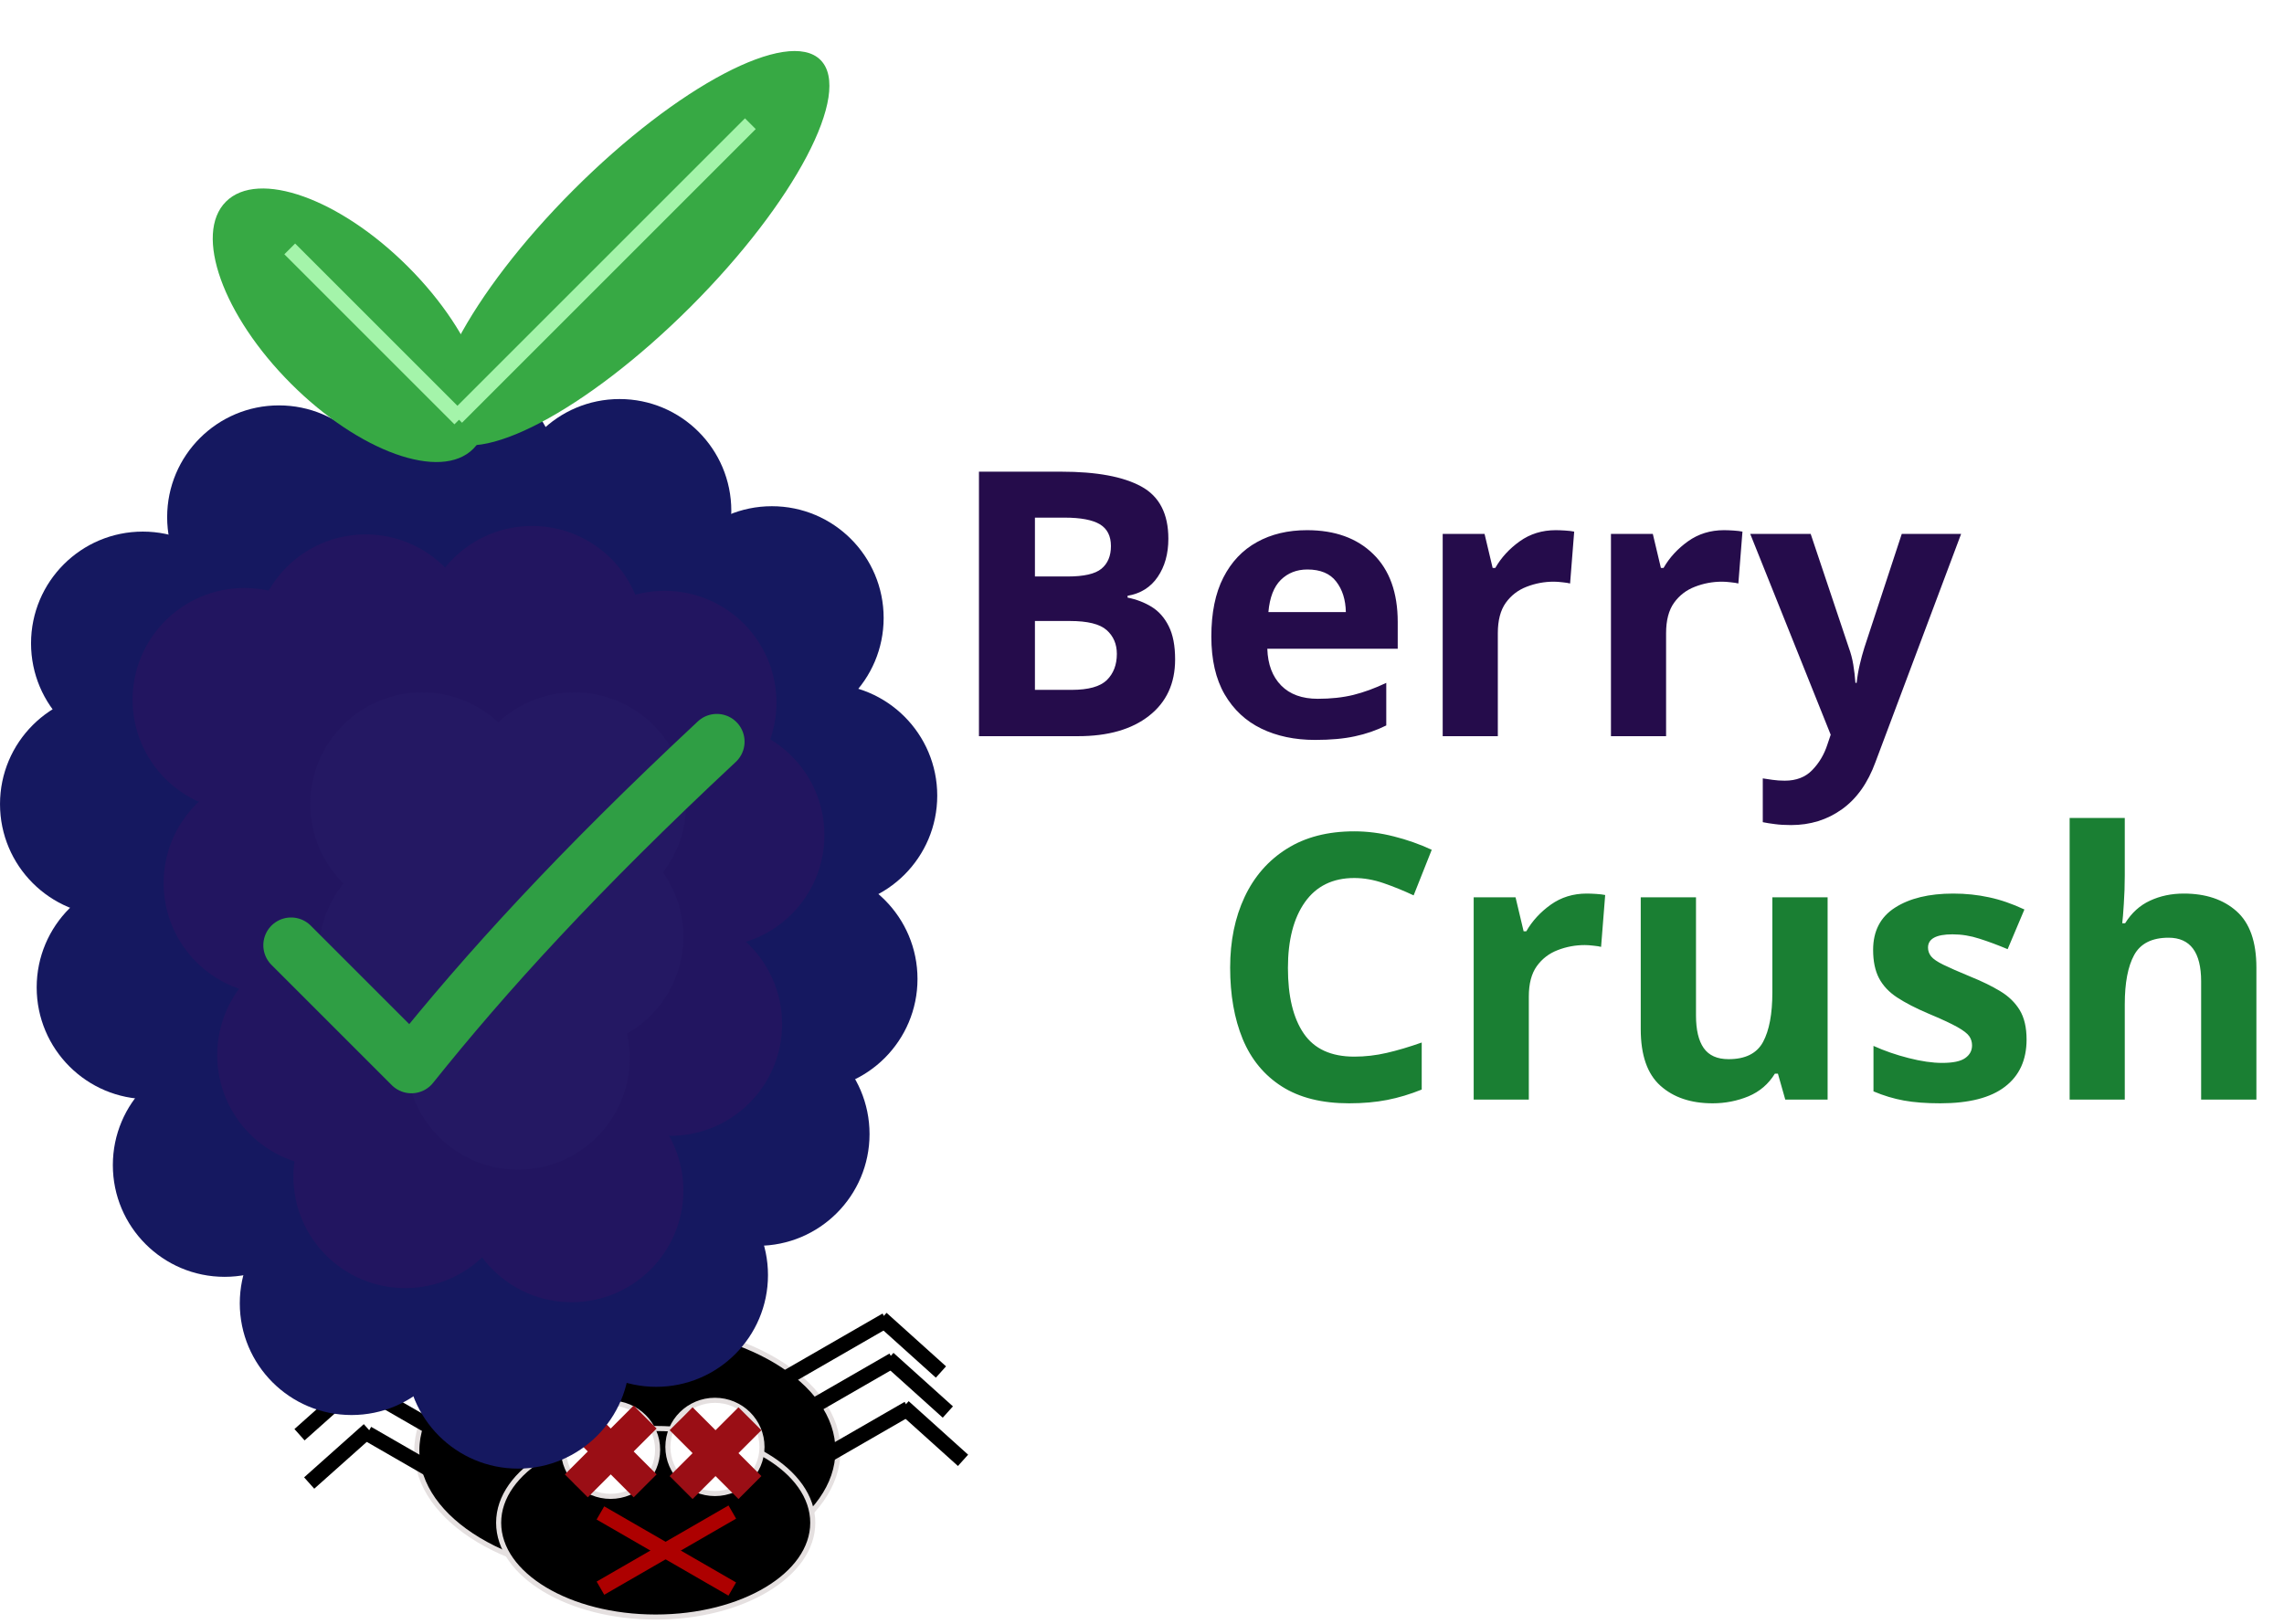
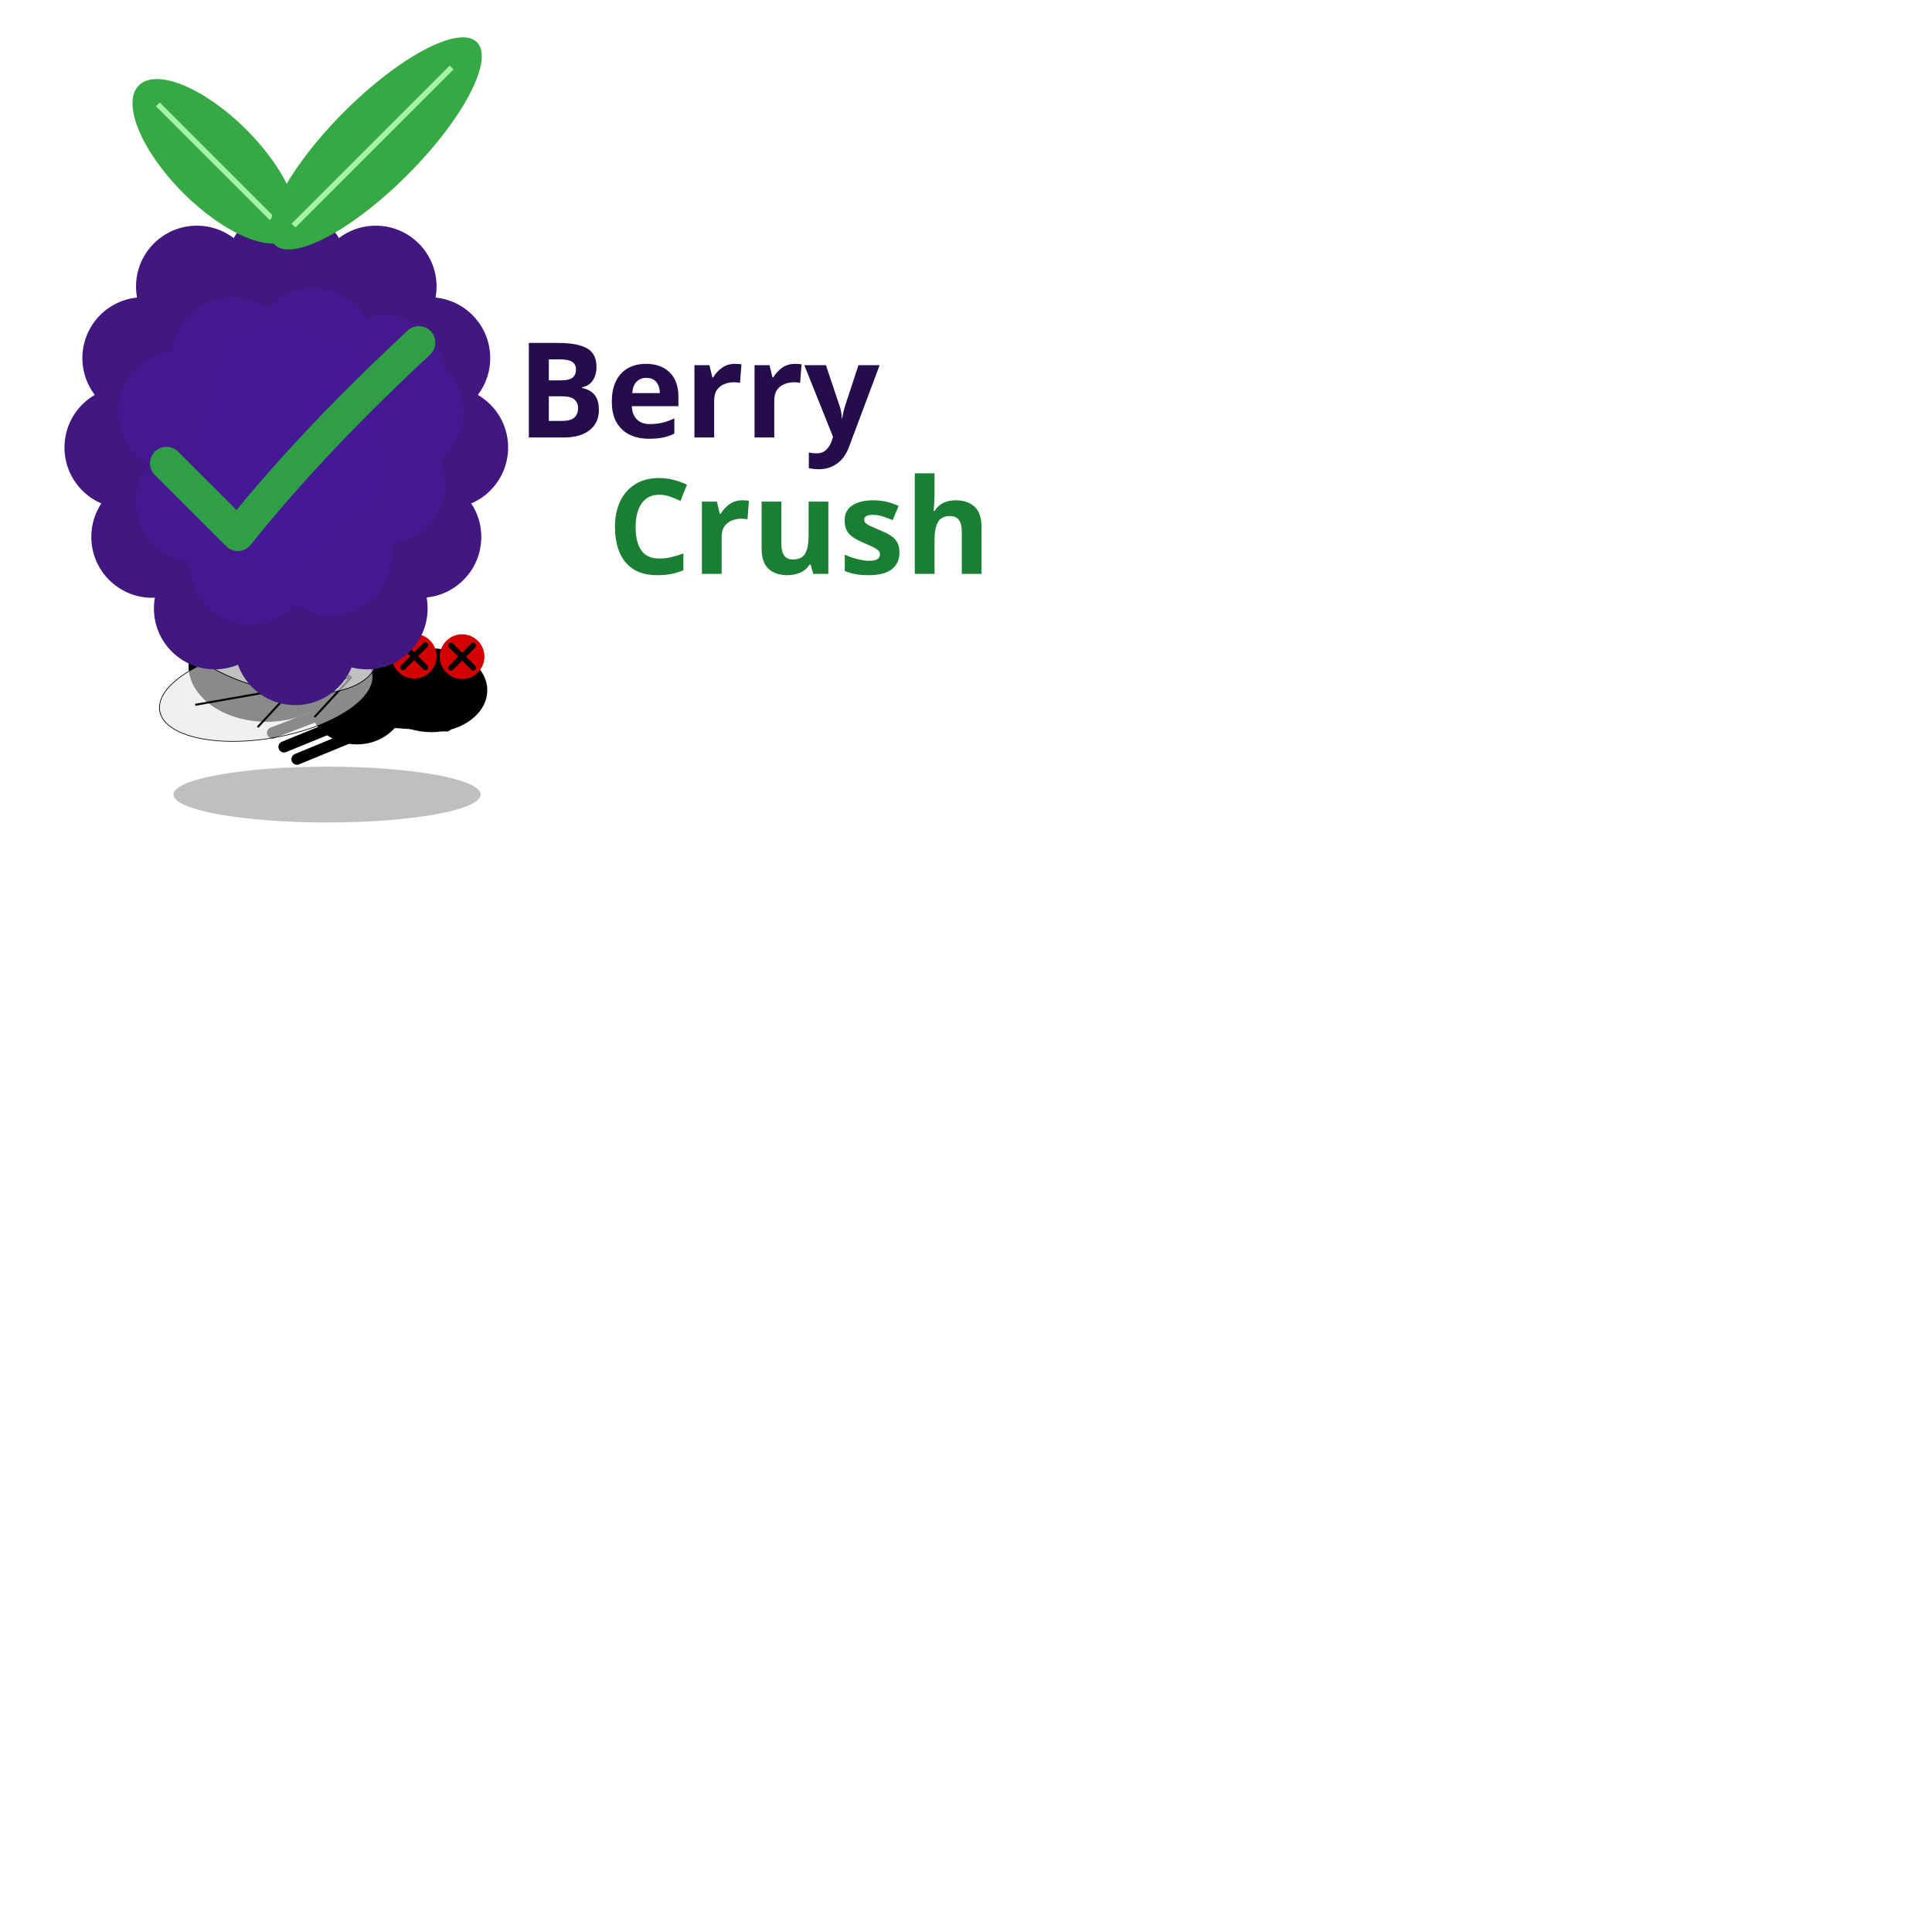
- <svg xmlns="http://www.w3.org/2000/svg" version="1.1" width="450" height="320" viewBox="0 0 450 320" xml:space="preserve">
-   <g transform="matrix(1 0 0 1 224.9284 159.586)">
+ <svg xmlns="http://www.w3.org/2000/svg" version="1.1" width="708" height="708" viewBox="0 0 1080 1080" xml:space="preserve">
+   <g transform="matrix(1.5609 0 0 1.5609 178.8934 385.5339)">
    <g style="">
-       <g transform="matrix(0.5532 0 0 0.3321 -101.3159 126.2691)">
-         <circle style="stroke: rgb(229,224,224); stroke-width: 1; stroke-dasharray: none; stroke-linecap: butt; stroke-dashoffset: 0; stroke-linejoin: miter; stroke-miterlimit: 4; fill: rgb(0,0,0); fill-rule: nonzero; opacity: 1;" vector-effect="non-scaling-stroke" cx="0" cy="0" r="75" />
+       <g transform="matrix(1 0 0 1 2.5339 37.5656)">
+         <ellipse style="stroke: none; stroke-width: 1; stroke-dasharray: none; stroke-linecap: butt; stroke-dashoffset: 0; stroke-linejoin: miter; stroke-miterlimit: 4; fill: rgb(0,0,0); fill-opacity: 0.25; fill-rule: nonzero; opacity: 1;" cx="0" cy="0" rx="55" ry="10" />
      </g>
-       <g transform="matrix(0.4126 0 0 0.2477 -95.7392 140.5059)">
-         <circle style="stroke: rgb(229,224,224); stroke-width: 1; stroke-dasharray: none; stroke-linecap: butt; stroke-dashoffset: 0; stroke-linejoin: miter; stroke-miterlimit: 4; fill: rgb(0,0,0); fill-rule: nonzero; opacity: 1;" vector-effect="non-scaling-stroke" cx="0" cy="0" r="75" />
+       <g transform="matrix(1 0 0 1 -19.0881 -8.5054)">
+         <ellipse style="stroke: none; stroke-width: 1; stroke-dasharray: none; stroke-linecap: butt; stroke-dashoffset: 0; stroke-linejoin: miter; stroke-miterlimit: 4; fill: rgb(0,0,0); fill-rule: nonzero; opacity: 1;" cx="0" cy="0" rx="28" ry="20" />
      </g>
-       <g transform="matrix(0.1236 0 0 0.1225 -104.6332 126.1127)">
-         <circle style="stroke: rgb(229,224,224); stroke-width: 1; stroke-dasharray: none; stroke-linecap: butt; stroke-dashoffset: 0; stroke-linejoin: miter; stroke-miterlimit: 4; fill: rgb(255,255,255); fill-rule: nonzero; opacity: 1;" vector-effect="non-scaling-stroke" cx="0" cy="0" r="75" />
+       <g transform="matrix(1 0 0 1 13.1989 4.1986)">
+         <ellipse style="stroke: none; stroke-width: 1; stroke-dasharray: none; stroke-linecap: butt; stroke-dashoffset: 0; stroke-linejoin: miter; stroke-miterlimit: 4; fill: rgb(0,0,0); fill-rule: nonzero; opacity: 1;" cx="0" cy="0" rx="17.26" ry="15.397" />
      </g>
-       <g transform="matrix(0.1236 0 0 0.1225 -84.0687 125.557)">
-         <circle style="stroke: rgb(229,224,224); stroke-width: 1; stroke-dasharray: none; stroke-linecap: butt; stroke-dashoffset: 0; stroke-linejoin: miter; stroke-miterlimit: 4; fill: rgb(255,255,255); fill-rule: nonzero; opacity: 1;" vector-effect="non-scaling-stroke" cx="0" cy="0" r="75" />
+       <g transform="matrix(1 0 0 1 39.9019 0.2116)">
+         <ellipse style="stroke: none; stroke-width: 1; stroke-dasharray: none; stroke-linecap: butt; stroke-dashoffset: 0; stroke-linejoin: miter; stroke-miterlimit: 4; fill: rgb(0,0,0); fill-rule: nonzero; opacity: 1;" cx="0" cy="0" rx="20" ry="15" />
      </g>
-       <g transform="matrix(0.0904 0.0904 -0.0904 0.0904 -104.6007 126.4503)">
-         <polygon style="stroke: none; stroke-width: 1; stroke-dasharray: none; stroke-linecap: butt; stroke-dashoffset: 0; stroke-linejoin: miter; stroke-miterlimit: 4; fill: rgb(154,14,21); fill-rule: nonzero; opacity: 1;" points="-75,-25 -25,-25 -25,-75 25,-75 25,-25 75,-25 75,25 25,25 25,75 -25,75 -25,25 -75,25 " />
+       <g transform="matrix(1 0 0 1 33.7416 -11.9899)">
+         <circle style="stroke: none; stroke-width: 1; stroke-dasharray: none; stroke-linecap: butt; stroke-dashoffset: 0; stroke-linejoin: miter; stroke-miterlimit: 4; fill: rgb(212,0,0); fill-rule: nonzero; opacity: 1;" cx="0" cy="0" r="8" />
      </g>
-       <g transform="matrix(0.0904 0.0904 -0.0904 0.0904 -83.9544 126.784)">
-         <polygon style="stroke: none; stroke-width: 1; stroke-dasharray: none; stroke-linecap: butt; stroke-dashoffset: 0; stroke-linejoin: miter; stroke-miterlimit: 4; fill: rgb(154,14,21); fill-rule: nonzero; opacity: 1;" points="-75,-25 -25,-25 -25,-75 25,-75 25,-25 75,-25 75,25 25,25 25,75 -25,75 -25,25 -75,25 " />
+       <g transform="matrix(1 0 0 1 33.7416 -11.9899)">
+         <line style="stroke: rgb(0,0,0); stroke-width: 2; stroke-dasharray: none; stroke-linecap: round; stroke-dashoffset: 0; stroke-linejoin: miter; stroke-miterlimit: 4; fill: rgb(0,0,0); fill-rule: nonzero; opacity: 1;" x1="-4" y1="-4" x2="4" y2="4" />
      </g>
-       <g transform="matrix(0.1732 0.1 -0.1 0.1732 -93.6441 146.0665)">
-         <line style="stroke: rgb(173,0,0); stroke-width: 3; stroke-dasharray: none; stroke-linecap: butt; stroke-dashoffset: 0; stroke-linejoin: miter; stroke-miterlimit: 4; fill: rgb(196,3,3); fill-rule: nonzero; opacity: 1;" vector-effect="non-scaling-stroke" x1="-75" y1="0" x2="75" y2="0" />
+       <g transform="matrix(1 0 0 1 33.7416 -11.9899)">
+         <line style="stroke: rgb(0,0,0); stroke-width: 2; stroke-dasharray: none; stroke-linecap: round; stroke-dashoffset: 0; stroke-linejoin: miter; stroke-miterlimit: 4; fill: rgb(0,0,0); fill-rule: nonzero; opacity: 1;" x1="4" y1="-4" x2="-4" y2="4" />
      </g>
-       <g transform="matrix(-0.1732 0.1 -0.1 -0.1732 -93.6372 145.8923)">
-         <line style="stroke: rgb(173,0,0); stroke-width: 3; stroke-dasharray: none; stroke-linecap: butt; stroke-dashoffset: 0; stroke-linejoin: miter; stroke-miterlimit: 4; fill: rgb(196,3,3); fill-rule: nonzero; opacity: 1;" vector-effect="non-scaling-stroke" x1="-75" y1="0" x2="75" y2="0" />
+       <g transform="matrix(1 0 0 1 50.8856 -11.8322)">
+         <circle style="stroke: none; stroke-width: 1; stroke-dasharray: none; stroke-linecap: butt; stroke-dashoffset: 0; stroke-linejoin: miter; stroke-miterlimit: 4; fill: rgb(212,0,0); fill-rule: nonzero; opacity: 1;" cx="0" cy="0" r="8" />
      </g>
-       <g transform="matrix(0.1362 0.0785 0.0785 -0.1362 -144.2372 119.2712)">
-         <line style="stroke: rgb(0,0,0); stroke-width: 3; stroke-dasharray: none; stroke-linecap: butt; stroke-dashoffset: 0; stroke-linejoin: miter; stroke-miterlimit: 4; fill: rgb(0,0,0); fill-rule: nonzero; opacity: 1;" vector-effect="non-scaling-stroke" x1="-75" y1="0" x2="75" y2="0" />
+       <g transform="matrix(1 0 0 1 50.8856 -11.8322)">
+         <line style="stroke: rgb(0,0,0); stroke-width: 2; stroke-dasharray: none; stroke-linecap: round; stroke-dashoffset: 0; stroke-linejoin: miter; stroke-miterlimit: 4; fill: rgb(0,0,0); fill-rule: nonzero; opacity: 1;" x1="-4" y1="-4" x2="4" y2="4" />
      </g>
-       <g transform="matrix(0.0784 -0.0699 -0.0001 -0.0001 -160.0371 117.9116)">
-         <line style="stroke: rgb(0,0,0); stroke-width: 3; stroke-dasharray: none; stroke-linecap: butt; stroke-dashoffset: 0; stroke-linejoin: miter; stroke-miterlimit: 4; fill: rgb(0,0,0); fill-rule: nonzero; opacity: 1;" vector-effect="non-scaling-stroke" x1="-75" y1="0" x2="75" y2="0" />
+       <g transform="matrix(1 0 0 1 50.8856 -11.8322)">
+         <line style="stroke: rgb(0,0,0); stroke-width: 2; stroke-dasharray: none; stroke-linecap: round; stroke-dashoffset: 0; stroke-linejoin: miter; stroke-miterlimit: 4; fill: rgb(0,0,0); fill-rule: nonzero; opacity: 1;" x1="4" y1="-4" x2="-4" y2="4" />
      </g>
-       <g transform="matrix(0.1362 0.0785 0.0785 -0.1362 -142.3333 128.7907)">
-         <line style="stroke: rgb(0,0,0); stroke-width: 3; stroke-dasharray: none; stroke-linecap: butt; stroke-dashoffset: 0; stroke-linejoin: miter; stroke-miterlimit: 4; fill: rgb(0,0,0); fill-rule: nonzero; opacity: 1;" vector-effect="non-scaling-stroke" x1="-75" y1="0" x2="75" y2="0" />
+       <g transform="matrix(1 0 0 1 32.3114 6.4131)">
+         <line style="stroke: rgb(0,0,0); stroke-width: 4; stroke-dasharray: none; stroke-linecap: round; stroke-dashoffset: 0; stroke-linejoin: miter; stroke-miterlimit: 4; fill: rgb(0,0,0); fill-rule: nonzero; opacity: 1;" x1="12.846" y1="0.871" x2="-12.846" y2="-0.871" />
      </g>
-       <g transform="matrix(0.0784 -0.0699 -0.0001 -0.0001 -158.1332 127.4311)">
-         <line style="stroke: rgb(0,0,0); stroke-width: 3; stroke-dasharray: none; stroke-linecap: butt; stroke-dashoffset: 0; stroke-linejoin: miter; stroke-miterlimit: 4; fill: rgb(0,0,0); fill-rule: nonzero; opacity: 1;" vector-effect="non-scaling-stroke" x1="-75" y1="0" x2="75" y2="0" />
+       <g transform="matrix(1 0 0 1 35.1569 0.7611)">
+         <line style="stroke: rgb(0,0,0); stroke-width: 4; stroke-dasharray: none; stroke-linecap: round; stroke-dashoffset: 0; stroke-linejoin: miter; stroke-miterlimit: 4; fill: rgb(0,0,0); fill-rule: nonzero; opacity: 1;" x1="-8.41" y1="-0.4" x2="8.41" y2="0.4" />
      </g>
-       <g transform="matrix(0.1362 0.0785 0.0785 -0.1362 -139.3415 106.7598)">
-         <line style="stroke: rgb(0,0,0); stroke-width: 3; stroke-dasharray: none; stroke-linecap: butt; stroke-dashoffset: 0; stroke-linejoin: miter; stroke-miterlimit: 4; fill: rgb(0,0,0); fill-rule: nonzero; opacity: 1;" vector-effect="non-scaling-stroke" x1="-75" y1="0" x2="75" y2="0" />
+       <g transform="matrix(1 0 0 1 -9.4471 12.5556)">
+         <line style="stroke: rgb(0,0,0); stroke-width: 4; stroke-dasharray: none; stroke-linecap: round; stroke-dashoffset: 0; stroke-linejoin: miter; stroke-miterlimit: 4; fill: rgb(0,0,0); fill-rule: nonzero; opacity: 1;" x1="-7.557" y1="2.889" x2="7.557" y2="-2.889" />
      </g>
-       <g transform="matrix(0.0784 -0.0699 -0.0001 -0.0001 -155.1413 105.4003)">
-         <line style="stroke: rgb(0,0,0); stroke-width: 3; stroke-dasharray: none; stroke-linecap: butt; stroke-dashoffset: 0; stroke-linejoin: miter; stroke-miterlimit: 4; fill: rgb(0,0,0); fill-rule: nonzero; opacity: 1;" vector-effect="non-scaling-stroke" x1="-75" y1="0" x2="75" y2="0" />
+       <g transform="matrix(1 0 0 1 -3.5216 16.6551)">
+         <line style="stroke: rgb(0,0,0); stroke-width: 4; stroke-dasharray: none; stroke-linecap: round; stroke-dashoffset: 0; stroke-linejoin: miter; stroke-miterlimit: 4; fill: rgb(0,0,0); fill-rule: nonzero; opacity: 1;" x1="-9.382" y1="3.834" x2="9.382" y2="-3.834" />
      </g>
-       <g transform="matrix(-0.1362 0.0785 0.0785 0.1362 -60.5123 106.4591)">
-         <line style="stroke: rgb(0,0,0); stroke-width: 3; stroke-dasharray: none; stroke-linecap: butt; stroke-dashoffset: 0; stroke-linejoin: miter; stroke-miterlimit: 4; fill: rgb(0,0,0); fill-rule: nonzero; opacity: 1;" vector-effect="non-scaling-stroke" x1="-75" y1="0" x2="75" y2="0" />
+       <g transform="matrix(1 0 0 1 1.3279 20.9461)">
+         <line style="stroke: rgb(0,0,0); stroke-width: 4; stroke-dasharray: none; stroke-linecap: round; stroke-dashoffset: 0; stroke-linejoin: miter; stroke-miterlimit: 4; fill: rgb(0,0,0); fill-rule: nonzero; opacity: 1;" x1="-9.578" y1="3.944" x2="9.578" y2="-3.944" />
      </g>
-       <g transform="matrix(0.0781 0.0703 0.0001 -0.0001 -45.3983 105.5206)">
-         <line style="stroke: rgb(0,0,0); stroke-width: 3; stroke-dasharray: none; stroke-linecap: butt; stroke-dashoffset: 0; stroke-linejoin: miter; stroke-miterlimit: 4; fill: rgb(0,0,0); fill-rule: nonzero; opacity: 1;" vector-effect="non-scaling-stroke" x1="-75" y1="0" x2="75" y2="0" />
+       <g transform="matrix(1 0 0 1 35.7164 12.3401)">
+         <line style="stroke: rgb(0,0,0); stroke-width: 4; stroke-dasharray: none; stroke-linecap: round; stroke-dashoffset: 0; stroke-linejoin: miter; stroke-miterlimit: 4; fill: rgb(0,0,0); fill-rule: nonzero; opacity: 1;" x1="9.576" y1="0.652" x2="-9.576" y2="-0.652" />
      </g>
-       <g transform="matrix(-0.1362 0.0785 0.0785 0.1362 -59.1524 114.3466)">
-         <line style="stroke: rgb(0,0,0); stroke-width: 3; stroke-dasharray: none; stroke-linecap: butt; stroke-dashoffset: 0; stroke-linejoin: miter; stroke-miterlimit: 4; fill: rgb(0,0,0); fill-rule: nonzero; opacity: 1;" vector-effect="non-scaling-stroke" x1="-75" y1="0" x2="75" y2="0" />
+       <g transform="matrix(0.254 -0.0448 0.0409 0.2319 -19.2983 0.9413)">
+         <ellipse style="stroke: rgb(0,0,0); stroke-width: 1; stroke-dasharray: none; stroke-linecap: butt; stroke-dashoffset: 0; stroke-linejoin: miter; stroke-miterlimit: 4; fill: rgb(230,230,230); fill-opacity: 0.6; fill-rule: nonzero; opacity: 1;" cx="0" cy="0" rx="150" ry="70" />
      </g>
-       <g transform="matrix(0.0781 0.0703 0.0001 -0.0001 -44.0384 113.4081)">
-         <line style="stroke: rgb(0,0,0); stroke-width: 3; stroke-dasharray: none; stroke-linecap: butt; stroke-dashoffset: 0; stroke-linejoin: miter; stroke-miterlimit: 4; fill: rgb(0,0,0); fill-rule: nonzero; opacity: 1;" vector-effect="non-scaling-stroke" x1="-75" y1="0" x2="75" y2="0" />
+       <g transform="matrix(0.254 -0.0448 0.0409 0.2319 -16.7587 0.4935)">
+         <line style="stroke: rgb(0,0,0); stroke-width: 3; stroke-dasharray: none; stroke-linecap: butt; stroke-dashoffset: 0; stroke-linejoin: miter; stroke-miterlimit: 4; fill: rgb(0,0,0); fill-rule: nonzero; opacity: 1;" x1="-110" y1="0" x2="110" y2="0" />
      </g>
-       <g transform="matrix(-0.1362 0.0785 0.0785 0.1362 -56.1606 123.8662)">
-         <line style="stroke: rgb(0,0,0); stroke-width: 3; stroke-dasharray: none; stroke-linecap: butt; stroke-dashoffset: 0; stroke-linejoin: miter; stroke-miterlimit: 4; fill: rgb(0,0,0); fill-rule: nonzero; opacity: 1;" vector-effect="non-scaling-stroke" x1="-75" y1="0" x2="75" y2="0" />
+       <g transform="matrix(0.254 -0.0448 0.0409 0.2319 -15.7366 6.29)">
+         <line style="stroke: rgb(0,0,0); stroke-width: 3; stroke-dasharray: none; stroke-linecap: butt; stroke-dashoffset: 0; stroke-linejoin: miter; stroke-miterlimit: 4; fill: rgb(0,0,0); fill-rule: nonzero; opacity: 1;" x1="-30" y1="25" x2="30" y2="-25" />
      </g>
-       <g transform="matrix(0.0781 0.0703 0.0001 -0.0001 -41.0465 122.9277)">
-         <line style="stroke: rgb(0,0,0); stroke-width: 3; stroke-dasharray: none; stroke-linecap: butt; stroke-dashoffset: 0; stroke-linejoin: miter; stroke-miterlimit: 4; fill: rgb(0,0,0); fill-rule: nonzero; opacity: 1;" vector-effect="non-scaling-stroke" x1="-75" y1="0" x2="75" y2="0" />
+       <g transform="matrix(0.254 -0.0448 0.0409 0.2319 4.5803 2.7075)">
+         <line style="stroke: rgb(0,0,0); stroke-width: 3; stroke-dasharray: none; stroke-linecap: butt; stroke-dashoffset: 0; stroke-linejoin: miter; stroke-miterlimit: 4; fill: rgb(0,0,0); fill-rule: nonzero; opacity: 1;" x1="-30" y1="25" x2="30" y2="-25" />
      </g>
-       <g transform="matrix(0.2936 0 0 0.2936 -169.9757 -57.6767)">
-         <circle style="stroke: none; stroke-width: 0; stroke-dasharray: none; stroke-linecap: butt; stroke-dashoffset: 0; stroke-linejoin: miter; stroke-miterlimit: 4; fill: rgb(21,24,96); fill-rule: nonzero; opacity: 1;" vector-effect="non-scaling-stroke" cx="0" cy="0" r="75" />
+       <g transform="matrix(0.254 -0.0448 0.0409 0.2319 2.5362 -8.8854)">
+         <line style="stroke: rgb(0,0,0); stroke-width: 3; stroke-dasharray: none; stroke-linecap: butt; stroke-dashoffset: 0; stroke-linejoin: miter; stroke-miterlimit: 4; fill: rgb(0,0,0); fill-rule: nonzero; opacity: 1;" x1="-30" y1="-25" x2="30" y2="25" />
      </g>
-       <g transform="matrix(0.2936 0 0 0.2936 -136.7668 -64.9021)">
-         <circle style="stroke: none; stroke-width: 0; stroke-dasharray: none; stroke-linecap: butt; stroke-dashoffset: 0; stroke-linejoin: miter; stroke-miterlimit: 4; fill: rgb(21,24,96); fill-rule: nonzero; opacity: 1;" vector-effect="non-scaling-stroke" cx="0" cy="0" r="75" />
+       <g transform="matrix(0.254 -0.0448 0.0409 0.2319 -17.7808 -5.303)">
+         <line style="stroke: rgb(0,0,0); stroke-width: 3; stroke-dasharray: none; stroke-linecap: butt; stroke-dashoffset: 0; stroke-linejoin: miter; stroke-miterlimit: 4; fill: rgb(0,0,0); fill-rule: nonzero; opacity: 1;" x1="-30" y1="-25" x2="30" y2="25" />
      </g>
-       <g transform="matrix(0.2936 0 0 0.2936 -102.8632 -58.9273)">
-         <circle style="stroke: none; stroke-width: 0; stroke-dasharray: none; stroke-linecap: butt; stroke-dashoffset: 0; stroke-linejoin: miter; stroke-miterlimit: 4; fill: rgb(21,24,96); fill-rule: nonzero; opacity: 1;" vector-effect="non-scaling-stroke" cx="0" cy="0" r="75" />
+       <g transform="matrix(0.2473 0.0663 -0.0707 0.264 -16.8575 -19.4825)">
+         <ellipse style="stroke: rgb(0,0,0); stroke-width: 1; stroke-dasharray: none; stroke-linecap: butt; stroke-dashoffset: 0; stroke-linejoin: miter; stroke-miterlimit: 4; fill: rgb(230,230,230); fill-opacity: 0.6; fill-rule: nonzero; opacity: 1;" cx="0" cy="0" rx="150" ry="70" />
      </g>
-       <g transform="matrix(0.2936 0 0 0.2936 -196.7928 -32.8049)">
-         <circle style="stroke: none; stroke-width: 0; stroke-dasharray: none; stroke-linecap: butt; stroke-dashoffset: 0; stroke-linejoin: miter; stroke-miterlimit: 4; fill: rgb(21,24,96); fill-rule: nonzero; opacity: 1;" vector-effect="non-scaling-stroke" cx="0" cy="0" r="75" />
+       <g transform="matrix(0.2473 0.0663 -0.0707 0.264 -14.3846 -18.8199)">
+         <line style="stroke: rgb(0,0,0); stroke-width: 3; stroke-dasharray: none; stroke-linecap: butt; stroke-dashoffset: 0; stroke-linejoin: miter; stroke-miterlimit: 4; fill: rgb(0,0,0); fill-rule: nonzero; opacity: 1;" x1="-110" y1="0" x2="110" y2="0" />
      </g>
-       <g transform="matrix(0.2936 0 0 0.2936 -202.9066 -1.1244)">
-         <circle style="stroke: none; stroke-width: 0; stroke-dasharray: none; stroke-linecap: butt; stroke-dashoffset: 0; stroke-linejoin: miter; stroke-miterlimit: 4; fill: rgb(21,24,96); fill-rule: nonzero; opacity: 1;" vector-effect="non-scaling-stroke" cx="0" cy="0" r="75" />
+       <g transform="matrix(0.2473 0.0663 -0.0707 0.264 -16.153 -12.2204)">
+         <line style="stroke: rgb(0,0,0); stroke-width: 3; stroke-dasharray: none; stroke-linecap: butt; stroke-dashoffset: 0; stroke-linejoin: miter; stroke-miterlimit: 4; fill: rgb(0,0,0); fill-rule: nonzero; opacity: 1;" x1="-30" y1="25" x2="30" y2="-25" />
      </g>
-       <g transform="matrix(0.2936 0 0 0.2936 -195.6813 35.0024)">
-         <circle style="stroke: none; stroke-width: 0; stroke-dasharray: none; stroke-linecap: butt; stroke-dashoffset: 0; stroke-linejoin: miter; stroke-miterlimit: 4; fill: rgb(21,24,96); fill-rule: nonzero; opacity: 1;" vector-effect="non-scaling-stroke" cx="0" cy="0" r="75" />
+       <g transform="matrix(0.2473 0.0663 -0.0707 0.264 3.6302 -6.9194)">
+         <line style="stroke: rgb(0,0,0); stroke-width: 3; stroke-dasharray: none; stroke-linecap: butt; stroke-dashoffset: 0; stroke-linejoin: miter; stroke-miterlimit: 4; fill: rgb(0,0,0); fill-rule: nonzero; opacity: 1;" x1="-30" y1="25" x2="30" y2="-25" />
      </g>
-       <g transform="matrix(0.2936 0 0 0.2936 -180.6748 70.0176)">
-         <circle style="stroke: none; stroke-width: 0; stroke-dasharray: none; stroke-linecap: butt; stroke-dashoffset: 0; stroke-linejoin: miter; stroke-miterlimit: 4; fill: rgb(21,24,96); fill-rule: nonzero; opacity: 1;" vector-effect="non-scaling-stroke" cx="0" cy="0" r="75" />
+       <g transform="matrix(0.2473 0.0663 -0.0707 0.264 7.1669 -20.1185)">
+         <line style="stroke: rgb(0,0,0); stroke-width: 3; stroke-dasharray: none; stroke-linecap: butt; stroke-dashoffset: 0; stroke-linejoin: miter; stroke-miterlimit: 4; fill: rgb(0,0,0); fill-rule: nonzero; opacity: 1;" x1="-30" y1="-25" x2="30" y2="25" />
      </g>
-       <g transform="matrix(0.2936 0 0 0.2936 -155.6639 97.2516)">
-         <circle style="stroke: none; stroke-width: 0; stroke-dasharray: none; stroke-linecap: butt; stroke-dashoffset: 0; stroke-linejoin: miter; stroke-miterlimit: 4; fill: rgb(21,24,96); fill-rule: nonzero; opacity: 1;" vector-effect="non-scaling-stroke" cx="0" cy="0" r="75" />
-       </g>
-       <g transform="matrix(0.2936 0 0 0.2936 -122.8719 107.8117)">
-         <circle style="stroke: none; stroke-width: 0; stroke-dasharray: none; stroke-linecap: butt; stroke-dashoffset: 0; stroke-linejoin: miter; stroke-miterlimit: 4; fill: rgb(21,24,96); fill-rule: nonzero; opacity: 1;" vector-effect="non-scaling-stroke" cx="0" cy="0" r="75" />
-       </g>
-       <g transform="matrix(0.2936 0 0 0.2936 -95.6379 91.6936)">
-         <circle style="stroke: none; stroke-width: 0; stroke-dasharray: none; stroke-linecap: butt; stroke-dashoffset: 0; stroke-linejoin: miter; stroke-miterlimit: 4; fill: rgb(21,24,96); fill-rule: nonzero; opacity: 1;" vector-effect="non-scaling-stroke" cx="0" cy="0" r="75" />
-       </g>
-       <g transform="matrix(0.2936 0 0 0.2936 -72.8501 -37.8071)">
-         <circle style="stroke: none; stroke-width: 0; stroke-dasharray: none; stroke-linecap: butt; stroke-dashoffset: 0; stroke-linejoin: miter; stroke-miterlimit: 4; fill: rgb(21,24,96); fill-rule: nonzero; opacity: 1;" vector-effect="non-scaling-stroke" cx="0" cy="0" r="75" />
-       </g>
-       <g transform="matrix(0.2936 0 0 0.2936 -62.29 -2.7919)">
-         <circle style="stroke: none; stroke-width: 0; stroke-dasharray: none; stroke-linecap: butt; stroke-dashoffset: 0; stroke-linejoin: miter; stroke-miterlimit: 4; fill: rgb(21,24,96); fill-rule: nonzero; opacity: 1;" vector-effect="non-scaling-stroke" cx="0" cy="0" r="75" />
-       </g>
-       <g transform="matrix(0.2936 0 0 0.2936 -66.1806 33.3349)">
-         <circle style="stroke: none; stroke-width: 0; stroke-dasharray: none; stroke-linecap: butt; stroke-dashoffset: 0; stroke-linejoin: miter; stroke-miterlimit: 4; fill: rgb(21,24,96); fill-rule: nonzero; opacity: 1;" vector-effect="non-scaling-stroke" cx="0" cy="0" r="75" />
-       </g>
-       <g transform="matrix(0.2936 0 0 0.2936 -75.6291 63.9037)">
-         <circle style="stroke: none; stroke-width: 0; stroke-dasharray: none; stroke-linecap: butt; stroke-dashoffset: 0; stroke-linejoin: miter; stroke-miterlimit: 4; fill: rgb(21,24,96); fill-rule: nonzero; opacity: 1;" vector-effect="non-scaling-stroke" cx="0" cy="0" r="75" />
-       </g>
-       <g transform="matrix(0.2936 0 0 0.2936 -152.885 -32.2492)">
-         <circle style="stroke: none; stroke-width: 0; stroke-dasharray: none; stroke-linecap: butt; stroke-dashoffset: 0; stroke-linejoin: miter; stroke-miterlimit: 4; fill: rgb(34,21,96); fill-rule: nonzero; opacity: 1;" vector-effect="non-scaling-stroke" cx="0" cy="0" r="75" />
-       </g>
-       <g transform="matrix(0.2936 0 0 0.2936 -120.093 -33.9166)">
-         <circle style="stroke: none; stroke-width: 0; stroke-dasharray: none; stroke-linecap: butt; stroke-dashoffset: 0; stroke-linejoin: miter; stroke-miterlimit: 4; fill: rgb(34,21,96); fill-rule: nonzero; opacity: 1;" vector-effect="non-scaling-stroke" cx="0" cy="0" r="75" />
-       </g>
-       <g transform="matrix(0.2936 0 0 0.2936 -93.9705 -21.1332)">
-         <circle style="stroke: none; stroke-width: 0; stroke-dasharray: none; stroke-linecap: butt; stroke-dashoffset: 0; stroke-linejoin: miter; stroke-miterlimit: 4; fill: rgb(34,21,96); fill-rule: nonzero; opacity: 1;" vector-effect="non-scaling-stroke" cx="0" cy="0" r="75" />
-       </g>
-       <g transform="matrix(0.2936 0 0 0.2936 -176.7842 -21.689)">
-         <circle style="stroke: none; stroke-width: 0; stroke-dasharray: none; stroke-linecap: butt; stroke-dashoffset: 0; stroke-linejoin: miter; stroke-miterlimit: 4; fill: rgb(34,21,96); fill-rule: nonzero; opacity: 1;" vector-effect="non-scaling-stroke" cx="0" cy="0" r="75" />
-       </g>
-       <g transform="matrix(0.2936 0 0 0.2936 -170.6705 14.4378)">
-         <circle style="stroke: none; stroke-width: 0; stroke-dasharray: none; stroke-linecap: butt; stroke-dashoffset: 0; stroke-linejoin: miter; stroke-miterlimit: 4; fill: rgb(34,21,96); fill-rule: nonzero; opacity: 1;" vector-effect="non-scaling-stroke" cx="0" cy="0" r="75" />
-       </g>
-       <g transform="matrix(0.2936 0 0 0.2936 -160.1104 48.3414)">
-         <circle style="stroke: none; stroke-width: 0; stroke-dasharray: none; stroke-linecap: butt; stroke-dashoffset: 0; stroke-linejoin: miter; stroke-miterlimit: 4; fill: rgb(34,21,96); fill-rule: nonzero; opacity: 1;" vector-effect="non-scaling-stroke" cx="0" cy="0" r="75" />
-       </g>
-       <g transform="matrix(0.2936 0 0 0.2936 -145.1039 72.2407)">
-         <circle style="stroke: none; stroke-width: 0; stroke-dasharray: none; stroke-linecap: butt; stroke-dashoffset: 0; stroke-linejoin: miter; stroke-miterlimit: 4; fill: rgb(34,21,96); fill-rule: nonzero; opacity: 1;" vector-effect="non-scaling-stroke" cx="0" cy="0" r="75" />
-       </g>
-       <g transform="matrix(0.2936 0 0 0.2936 -112.3118 75.0197)">
-         <circle style="stroke: none; stroke-width: 0; stroke-dasharray: none; stroke-linecap: butt; stroke-dashoffset: 0; stroke-linejoin: miter; stroke-miterlimit: 4; fill: rgb(34,21,96); fill-rule: nonzero; opacity: 1;" vector-effect="non-scaling-stroke" cx="0" cy="0" r="75" />
-       </g>
-       <g transform="matrix(0.2936 0 0 0.2936 -92.859 42.2277)">
-         <circle style="stroke: none; stroke-width: 0; stroke-dasharray: none; stroke-linecap: butt; stroke-dashoffset: 0; stroke-linejoin: miter; stroke-miterlimit: 4; fill: rgb(34,21,96); fill-rule: nonzero; opacity: 1;" vector-effect="non-scaling-stroke" cx="0" cy="0" r="75" />
-       </g>
-       <g transform="matrix(0.2936 0 0 0.2936 -84.5219 4.9892)">
-         <circle style="stroke: none; stroke-width: 0; stroke-dasharray: none; stroke-linecap: butt; stroke-dashoffset: 0; stroke-linejoin: miter; stroke-miterlimit: 4; fill: rgb(34,21,96); fill-rule: nonzero; opacity: 1;" vector-effect="non-scaling-stroke" cx="0" cy="0" r="75" />
-       </g>
-       <g transform="matrix(0.2936 0 0 0.2936 -141.769 -1.1246)">
-         <circle style="stroke: none; stroke-width: 0; stroke-dasharray: none; stroke-linecap: butt; stroke-dashoffset: 0; stroke-linejoin: miter; stroke-miterlimit: 4; fill: rgb(36,24,99); fill-rule: nonzero; opacity: 1;" vector-effect="non-scaling-stroke" cx="0" cy="0" r="75" />
-       </g>
-       <g transform="matrix(0.2936 0 0 0.2936 -140.1016 28.3327)">
-         <circle style="stroke: none; stroke-width: 0; stroke-dasharray: none; stroke-linecap: butt; stroke-dashoffset: 0; stroke-linejoin: miter; stroke-miterlimit: 4; fill: rgb(36,24,99); fill-rule: nonzero; opacity: 1;" vector-effect="non-scaling-stroke" cx="0" cy="0" r="75" />
-       </g>
-       <g transform="matrix(0.2936 0 0 0.2936 -122.8719 48.8972)">
-         <circle style="stroke: none; stroke-width: 0; stroke-dasharray: none; stroke-linecap: butt; stroke-dashoffset: 0; stroke-linejoin: miter; stroke-miterlimit: 4; fill: rgb(36,24,99); fill-rule: nonzero; opacity: 1;" vector-effect="non-scaling-stroke" cx="0" cy="0" r="75" />
-       </g>
-       <g transform="matrix(0.2936 0 0 0.2936 -112.3118 24.998)">
-         <circle style="stroke: none; stroke-width: 0; stroke-dasharray: none; stroke-linecap: butt; stroke-dashoffset: 0; stroke-linejoin: miter; stroke-miterlimit: 4; fill: rgb(36,24,99); fill-rule: nonzero; opacity: 1;" vector-effect="non-scaling-stroke" cx="0" cy="0" r="75" />
-       </g>
-       <g transform="matrix(0.2936 0 0 0.2936 -111.756 -1.1246)">
-         <circle style="stroke: none; stroke-width: 0; stroke-dasharray: none; stroke-linecap: butt; stroke-dashoffset: 0; stroke-linejoin: miter; stroke-miterlimit: 4; fill: rgb(36,24,99); fill-rule: nonzero; opacity: 1;" vector-effect="non-scaling-stroke" cx="0" cy="0" r="75" />
-       </g>
-       <g transform="matrix(0.2436 0.2436 -0.1921 0.1921 -156.0565 -95.4867)">
-         <ellipse style="stroke: none; stroke-width: 1; stroke-dasharray: none; stroke-linecap: butt; stroke-dashoffset: 0; stroke-linejoin: miter; stroke-miterlimit: 4; fill: rgb(55,169,68); fill-rule: nonzero; opacity: 1;" cx="0" cy="0" rx="100" ry="60" />
-       </g>
-       <g transform="matrix(-0.371 0.371 -0.1921 -0.1921 -100.375 -110.6714)">
-         <ellipse style="stroke: none; stroke-width: 1; stroke-dasharray: none; stroke-linecap: butt; stroke-dashoffset: 0; stroke-linejoin: miter; stroke-miterlimit: 4; fill: rgb(55,169,68); fill-rule: nonzero; opacity: 1;" cx="0" cy="0" rx="100" ry="60" />
-       </g>
-       <g transform="matrix(0.2234 0.2234 0.2234 -0.2234 -151.0888 -93.7803)">
-         <line style="stroke: rgb(164,244,170); stroke-width: 3; stroke-dasharray: none; stroke-linecap: butt; stroke-dashoffset: 0; stroke-linejoin: miter; stroke-miterlimit: 4; fill: rgb(0,0,0); fill-rule: nonzero; opacity: 1;" vector-effect="non-scaling-stroke" x1="-75" y1="0" x2="75" y2="0" />
-       </g>
-       <g transform="matrix(-0.3858 0.3858 0.3858 0.3858 -106.0272 -106.2728)">
-         <line style="stroke: rgb(164,244,170); stroke-width: 3; stroke-dasharray: none; stroke-linecap: butt; stroke-dashoffset: 0; stroke-linejoin: miter; stroke-miterlimit: 4; fill: rgb(0,0,0); fill-rule: nonzero; opacity: 1;" vector-effect="non-scaling-stroke" x1="-75" y1="0" x2="75" y2="0" />
-       </g>
-       <g transform="matrix(0.9117 0 0 0.9117 -125.6399 18.4849)">
-         <path style="stroke: rgb(47,158,68); stroke-width: 12; stroke-dasharray: none; stroke-linecap: round; stroke-dashoffset: 0; stroke-linejoin: round; stroke-miterlimit: 4; fill: none; fill-rule: nonzero; opacity: 1;" transform=" translate(-64, -61)" d="M 18 70 C 26 78 34 86 44 96 C 60 76 80 54 110 26" stroke-linecap="round" />
-       </g>
-       <g transform="matrix(1.5212 0 0 1.5212 56.7779 -37.4448)" style="">
-         <text xml:space="preserve" font-family="sans-serif" font-size="48" font-style="normal" font-weight="bold" style="stroke: none; stroke-width: 1; stroke-dasharray: none; stroke-linecap: butt; stroke-dashoffset: 0; stroke-linejoin: miter; stroke-miterlimit: 4; fill: rgb(37,12,75); fill-rule: nonzero; opacity: 1; white-space: pre;">
-           <tspan x="-62.707" y="15.079">Berry</tspan>
-         </text>
-       </g>
-       <g transform="matrix(1.5212 0 0 1.5212 118.6868 34.1685)" style="">
-         <text xml:space="preserve" font-family="sans-serif" font-size="48" font-style="normal" font-weight="bold" style="stroke: none; stroke-width: 1; stroke-dasharray: none; stroke-linecap: butt; stroke-dashoffset: 0; stroke-linejoin: miter; stroke-miterlimit: 4; fill: rgb(26,127,51); fill-rule: nonzero; opacity: 1; white-space: pre;">
-           <tspan x="-69.34" y="15.079">Crush</tspan>
-         </text>
+       <g transform="matrix(0.2473 0.0663 -0.0707 0.264 -12.6163 -25.4194)">
+         <line style="stroke: rgb(0,0,0); stroke-width: 3; stroke-dasharray: none; stroke-linecap: butt; stroke-dashoffset: 0; stroke-linejoin: miter; stroke-miterlimit: 4; fill: rgb(0,0,0); fill-rule: nonzero; opacity: 1;" x1="-30" y1="-25" x2="30" y2="25" />
      </g>
    </g>
  </g>
+   <g transform="matrix(1 0 0 1 160.2712 199.9322)">
+     <g style="">
+       <g transform="matrix(1 0 0 1 -50.2267 -39.7733)" id="berry">
+         <circle style="stroke: none; stroke-width: 1; stroke-dasharray: none; stroke-linecap: butt; stroke-dashoffset: 0; stroke-linejoin: miter; stroke-miterlimit: 4; fill: rgb(64,24,128); fill-rule: nonzero; opacity: 1;" cx="0" cy="0" r="34" />
+       </g>
+       <g transform="matrix(1 0 0 1 -0.2267 -49.7733)" id="berry">
+         <circle style="stroke: none; stroke-width: 1; stroke-dasharray: none; stroke-linecap: butt; stroke-dashoffset: 0; stroke-linejoin: miter; stroke-miterlimit: 4; fill: rgb(64,24,128); fill-rule: nonzero; opacity: 1;" cx="0" cy="0" r="34" />
+       </g>
+       <g transform="matrix(1 0 0 1 49.7733 -39.7733)" id="berry">
+         <circle style="stroke: none; stroke-width: 1; stroke-dasharray: none; stroke-linecap: butt; stroke-dashoffset: 0; stroke-linejoin: miter; stroke-miterlimit: 4; fill: rgb(64,24,128); fill-rule: nonzero; opacity: 1;" cx="0" cy="0" r="34" />
+       </g>
+       <g transform="matrix(1 0 0 1 -80.2267 0.2267)" id="berry">
+         <circle style="stroke: none; stroke-width: 1; stroke-dasharray: none; stroke-linecap: butt; stroke-dashoffset: 0; stroke-linejoin: miter; stroke-miterlimit: 4; fill: rgb(64,24,128); fill-rule: nonzero; opacity: 1;" cx="0" cy="0" r="34" />
+       </g>
+       <g transform="matrix(1 0 0 1 -90.2267 50.2267)" id="berry">
+         <circle style="stroke: none; stroke-width: 1; stroke-dasharray: none; stroke-linecap: butt; stroke-dashoffset: 0; stroke-linejoin: miter; stroke-miterlimit: 4; fill: rgb(64,24,128); fill-rule: nonzero; opacity: 1;" cx="0" cy="0" r="34" />
+       </g>
+       <g transform="matrix(1 0 0 1 -75.2267 100.2267)" id="berry">
+         <circle style="stroke: none; stroke-width: 1; stroke-dasharray: none; stroke-linecap: butt; stroke-dashoffset: 0; stroke-linejoin: miter; stroke-miterlimit: 4; fill: rgb(64,24,128); fill-rule: nonzero; opacity: 1;" cx="0" cy="0" r="34" />
+       </g>
+       <g transform="matrix(1 0 0 1 -40.2267 140.2267)" id="berry">
+         <circle style="stroke: none; stroke-width: 1; stroke-dasharray: none; stroke-linecap: butt; stroke-dashoffset: 0; stroke-linejoin: miter; stroke-miterlimit: 4; fill: rgb(64,24,128); fill-rule: nonzero; opacity: 1;" cx="0" cy="0" r="34" />
+       </g>
+       <g transform="matrix(1 0 0 1 4.7733 160.2267)" id="berry">
+         <circle style="stroke: none; stroke-width: 1; stroke-dasharray: none; stroke-linecap: butt; stroke-dashoffset: 0; stroke-linejoin: miter; stroke-miterlimit: 4; fill: rgb(64,24,128); fill-rule: nonzero; opacity: 1;" cx="0" cy="0" r="34" />
+       </g>
+       <g transform="matrix(1 0 0 1 44.7733 140.2267)" id="berry">
+         <circle style="stroke: none; stroke-width: 1; stroke-dasharray: none; stroke-linecap: butt; stroke-dashoffset: 0; stroke-linejoin: miter; stroke-miterlimit: 4; fill: rgb(64,24,128); fill-rule: nonzero; opacity: 1;" cx="0" cy="0" r="34" />
+       </g>
+       <g transform="matrix(1 0 0 1 74.7733 100.2267)" id="berry">
+         <circle style="stroke: none; stroke-width: 1; stroke-dasharray: none; stroke-linecap: butt; stroke-dashoffset: 0; stroke-linejoin: miter; stroke-miterlimit: 4; fill: rgb(64,24,128); fill-rule: nonzero; opacity: 1;" cx="0" cy="0" r="34" />
+       </g>
+       <g transform="matrix(1 0 0 1 89.7733 50.2267)" id="berry">
+         <circle style="stroke: none; stroke-width: 1; stroke-dasharray: none; stroke-linecap: butt; stroke-dashoffset: 0; stroke-linejoin: miter; stroke-miterlimit: 4; fill: rgb(64,24,128); fill-rule: nonzero; opacity: 1;" cx="0" cy="0" r="34" />
+       </g>
+       <g transform="matrix(1 0 0 1 79.7733 0.2267)" id="berry">
+         <circle style="stroke: none; stroke-width: 1; stroke-dasharray: none; stroke-linecap: butt; stroke-dashoffset: 0; stroke-linejoin: miter; stroke-miterlimit: 4; fill: rgb(64,24,128); fill-rule: nonzero; opacity: 1;" cx="0" cy="0" r="34" />
+       </g>
+       <g transform="matrix(1 0 0 1 -30.2267 0.2267)" id="berry">
+         <circle style="stroke: none; stroke-width: 1; stroke-dasharray: none; stroke-linecap: butt; stroke-dashoffset: 0; stroke-linejoin: miter; stroke-miterlimit: 4; fill: rgb(69,24,144); fill-rule: nonzero; opacity: 1;" cx="0" cy="0" r="34" />
+       </g>
+       <g transform="matrix(1 0 0 1 14.7733 -4.7733)" id="berry">
+         <circle style="stroke: none; stroke-width: 1; stroke-dasharray: none; stroke-linecap: butt; stroke-dashoffset: 0; stroke-linejoin: miter; stroke-miterlimit: 4; fill: rgb(69,24,144); fill-rule: nonzero; opacity: 1;" cx="0" cy="0" r="34" />
+       </g>
+       <g transform="matrix(1 0 0 1 54.7733 10.2267)" id="berry">
+         <circle style="stroke: none; stroke-width: 1; stroke-dasharray: none; stroke-linecap: butt; stroke-dashoffset: 0; stroke-linejoin: miter; stroke-miterlimit: 4; fill: rgb(69,24,144); fill-rule: nonzero; opacity: 1;" cx="0" cy="0" r="34" />
+       </g>
+       <g transform="matrix(1 0 0 1 -60.2267 30.2267)" id="berry">
+         <circle style="stroke: none; stroke-width: 1; stroke-dasharray: none; stroke-linecap: butt; stroke-dashoffset: 0; stroke-linejoin: miter; stroke-miterlimit: 4; fill: rgb(69,24,144); fill-rule: nonzero; opacity: 1;" cx="0" cy="0" r="34" />
+       </g>
+       <g transform="matrix(1 0 0 1 -50.2267 80.2267)" id="berry">
+         <circle style="stroke: none; stroke-width: 1; stroke-dasharray: none; stroke-linecap: butt; stroke-dashoffset: 0; stroke-linejoin: miter; stroke-miterlimit: 4; fill: rgb(69,24,144); fill-rule: nonzero; opacity: 1;" cx="0" cy="0" r="34" />
+       </g>
+       <g transform="matrix(1 0 0 1 -20.2267 115.2267)" id="berry">
+         <circle style="stroke: none; stroke-width: 1; stroke-dasharray: none; stroke-linecap: butt; stroke-dashoffset: 0; stroke-linejoin: miter; stroke-miterlimit: 4; fill: rgb(69,24,144); fill-rule: nonzero; opacity: 1;" cx="0" cy="0" r="34" />
+       </g>
+       <g transform="matrix(1 0 0 1 24.7733 110.2267)" id="berry">
+         <circle style="stroke: none; stroke-width: 1; stroke-dasharray: none; stroke-linecap: butt; stroke-dashoffset: 0; stroke-linejoin: miter; stroke-miterlimit: 4; fill: rgb(69,24,144); fill-rule: nonzero; opacity: 1;" cx="0" cy="0" r="34" />
+       </g>
+       <g transform="matrix(1 0 0 1 54.7733 70.2267)" id="berry">
+         <circle style="stroke: none; stroke-width: 1; stroke-dasharray: none; stroke-linecap: butt; stroke-dashoffset: 0; stroke-linejoin: miter; stroke-miterlimit: 4; fill: rgb(69,24,144); fill-rule: nonzero; opacity: 1;" cx="0" cy="0" r="34" />
+       </g>
+       <g transform="matrix(1 0 0 1 64.7733 30.2267)" id="berry">
+         <circle style="stroke: none; stroke-width: 1; stroke-dasharray: none; stroke-linecap: butt; stroke-dashoffset: 0; stroke-linejoin: miter; stroke-miterlimit: 4; fill: rgb(69,24,144); fill-rule: nonzero; opacity: 1;" cx="0" cy="0" r="34" />
+       </g>
+       <g transform="matrix(1 0 0 1 -15.2267 50.2267)" id="berry">
+         <circle style="stroke: none; stroke-width: 1; stroke-dasharray: none; stroke-linecap: butt; stroke-dashoffset: 0; stroke-linejoin: miter; stroke-miterlimit: 4; fill: rgb(69,24,149); fill-rule: nonzero; opacity: 1;" cx="0" cy="0" r="34" />
+       </g>
+       <g transform="matrix(1 0 0 1 -5.2267 85.2267)" id="berry">
+         <circle style="stroke: none; stroke-width: 1; stroke-dasharray: none; stroke-linecap: butt; stroke-dashoffset: 0; stroke-linejoin: miter; stroke-miterlimit: 4; fill: rgb(69,24,149); fill-rule: nonzero; opacity: 1;" cx="0" cy="0" r="34" />
+       </g>
+       <g transform="matrix(1 0 0 1 19.7733 60.2267)" id="berry">
+         <circle style="stroke: none; stroke-width: 1; stroke-dasharray: none; stroke-linecap: butt; stroke-dashoffset: 0; stroke-linejoin: miter; stroke-miterlimit: 4; fill: rgb(69,24,149); fill-rule: nonzero; opacity: 1;" cx="0" cy="0" r="34" />
+       </g>
+       <g transform="matrix(1 0 0 1 19.7733 25.2267)" id="berry">
+         <circle style="stroke: none; stroke-width: 1; stroke-dasharray: none; stroke-linecap: butt; stroke-dashoffset: 0; stroke-linejoin: miter; stroke-miterlimit: 4; fill: rgb(69,24,149); fill-rule: nonzero; opacity: 1;" cx="0" cy="0" r="34" />
+       </g>
+       <g transform="matrix(1 0 0 1 -5.2267 15.2267)" id="berry">
+         <circle style="stroke: none; stroke-width: 1; stroke-dasharray: none; stroke-linecap: butt; stroke-dashoffset: 0; stroke-linejoin: miter; stroke-miterlimit: 4; fill: rgb(69,24,149); fill-rule: nonzero; opacity: 1;" cx="0" cy="0" r="34" />
+       </g>
+       <g transform="matrix(0.7071 0.7071 -0.7071 0.7071 -40.2267 -109.7733)" id="berry">
+         <ellipse style="stroke: none; stroke-width: 1; stroke-dasharray: none; stroke-linecap: butt; stroke-dashoffset: 0; stroke-linejoin: miter; stroke-miterlimit: 4; fill: rgb(55,169,68); fill-rule: nonzero; opacity: 1;" cx="0" cy="0" rx="60" ry="25" />
+       </g>
+       <g transform="matrix(0.7071 0.7071 -0.7071 0.7071 -40.2267 -109.7733)" id="berry">
+         <line style="stroke: rgb(164,244,170); stroke-width: 3; stroke-dasharray: none; stroke-linecap: butt; stroke-dashoffset: 0; stroke-linejoin: miter; stroke-miterlimit: 4; fill: rgb(0,0,0); fill-rule: nonzero; opacity: 1;" x1="-45" y1="0" x2="45" y2="0" />
+       </g>
+       <g transform="matrix(0.7071 -0.7071 0.7071 0.7071 49.7733 -119.7733)" id="berry">
+         <ellipse style="stroke: none; stroke-width: 1; stroke-dasharray: none; stroke-linecap: butt; stroke-dashoffset: 0; stroke-linejoin: miter; stroke-miterlimit: 4; fill: rgb(55,169,68); fill-rule: nonzero; opacity: 1;" cx="0" cy="0" rx="80" ry="25" />
+       </g>
+       <g transform="matrix(0.7071 -0.7071 0.7071 0.7071 48.0056 -118.0056)" id="berry">
+         <line style="stroke: rgb(164,244,170); stroke-width: 3; stroke-dasharray: none; stroke-linecap: butt; stroke-dashoffset: 0; stroke-linejoin: miter; stroke-miterlimit: 4; fill: rgb(0,0,0); fill-rule: nonzero; opacity: 1;" x1="-62.5" y1="0" x2="62.5" y2="0" />
+       </g>
+     </g>
+   </g>
+   <g transform="matrix(1.5334 0 0 1.5334 163.5987 245.1834)">
+     <path style="stroke: rgb(47,158,68); stroke-width: 12; stroke-dasharray: none; stroke-linecap: round; stroke-dashoffset: 0; stroke-linejoin: round; stroke-miterlimit: 4; fill: none; fill-rule: nonzero; opacity: 1;" transform=" translate(-64, -61)" d="M 18 70 C 26 78 34 86 44 96 C 60 76 80 54 110 26" stroke-linecap="round" />
+   </g>
+   <g transform="matrix(1 0 0 1 385.6388 221.2881)" style="">
+     <text xml:space="preserve" font-family="sans-serif" font-size="74" font-style="normal" font-weight="bold" style="stroke: none; stroke-width: 1; stroke-dasharray: none; stroke-linecap: butt; stroke-dashoffset: 0; stroke-linejoin: miter; stroke-miterlimit: 4; fill: rgb(37,12,75); fill-rule: nonzero; opacity: 1; white-space: pre;">
+       <tspan x="-96.673" y="23.246">Berry</tspan>
+     </text>
+   </g>
+   <g transform="matrix(1 0 0 1 446.3729 297.5593)" style="">
+     <text xml:space="preserve" font-family="sans-serif" font-size="74" font-style="normal" font-weight="bold" style="stroke: none; stroke-width: 1; stroke-dasharray: none; stroke-linecap: butt; stroke-dashoffset: 0; stroke-linejoin: miter; stroke-miterlimit: 4; fill: rgb(26,127,51); fill-rule: nonzero; opacity: 1; white-space: pre;">
+       <tspan x="-106.899" y="23.246">Crush</tspan>
+     </text>
+   </g>
</svg>
